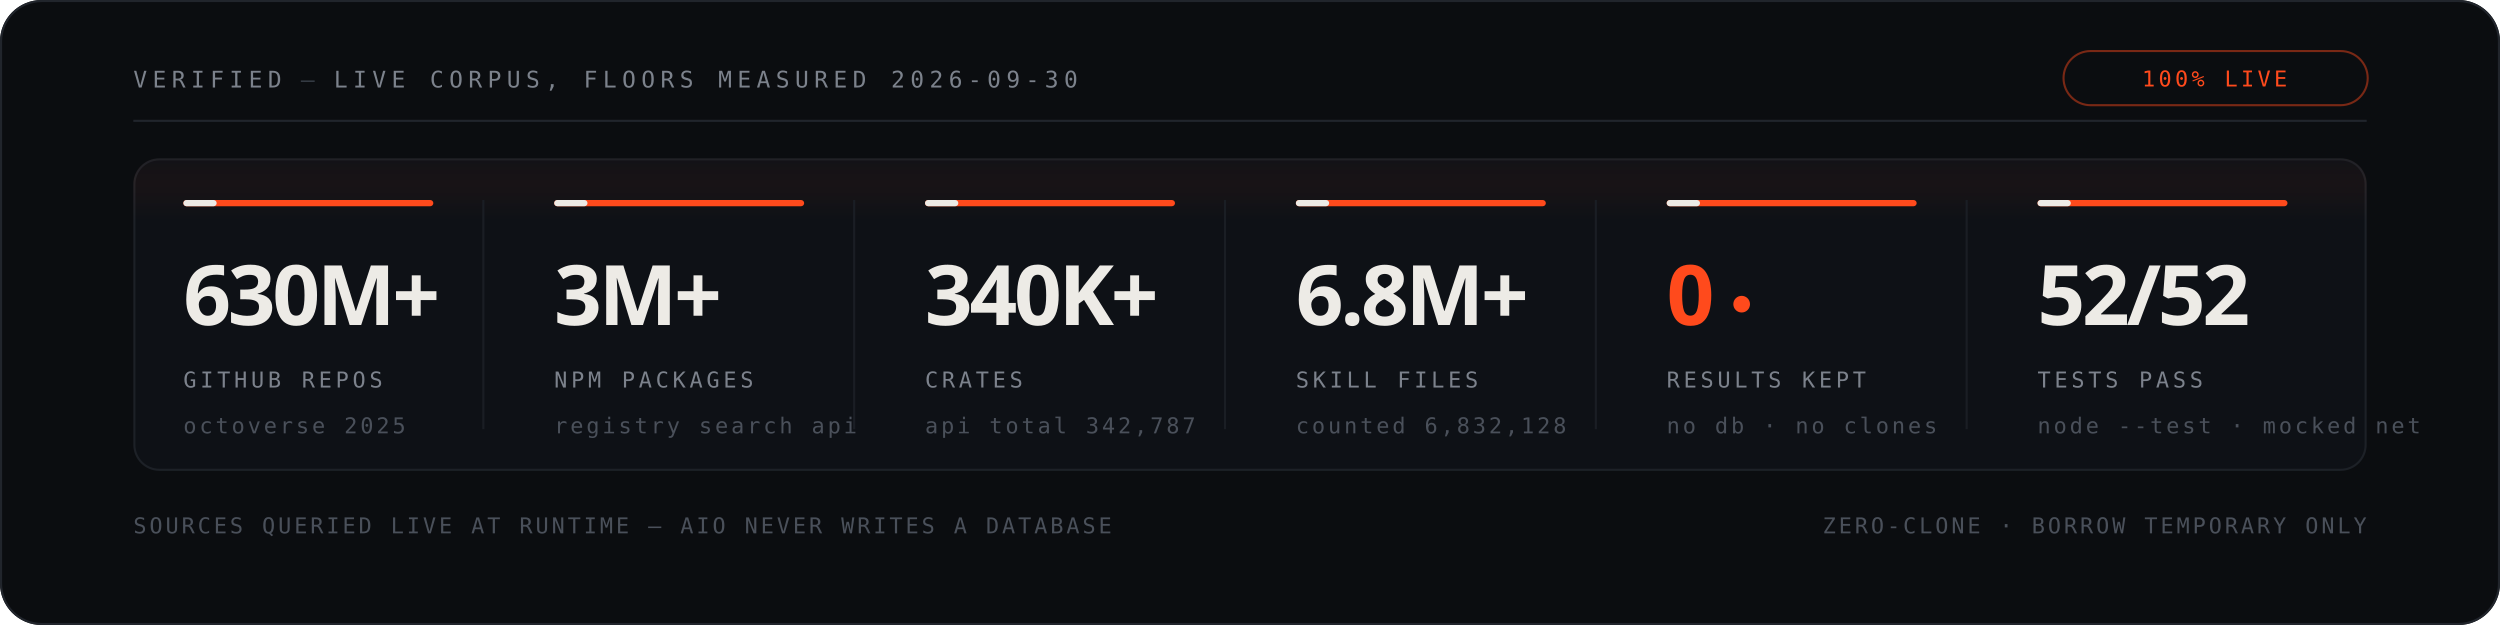
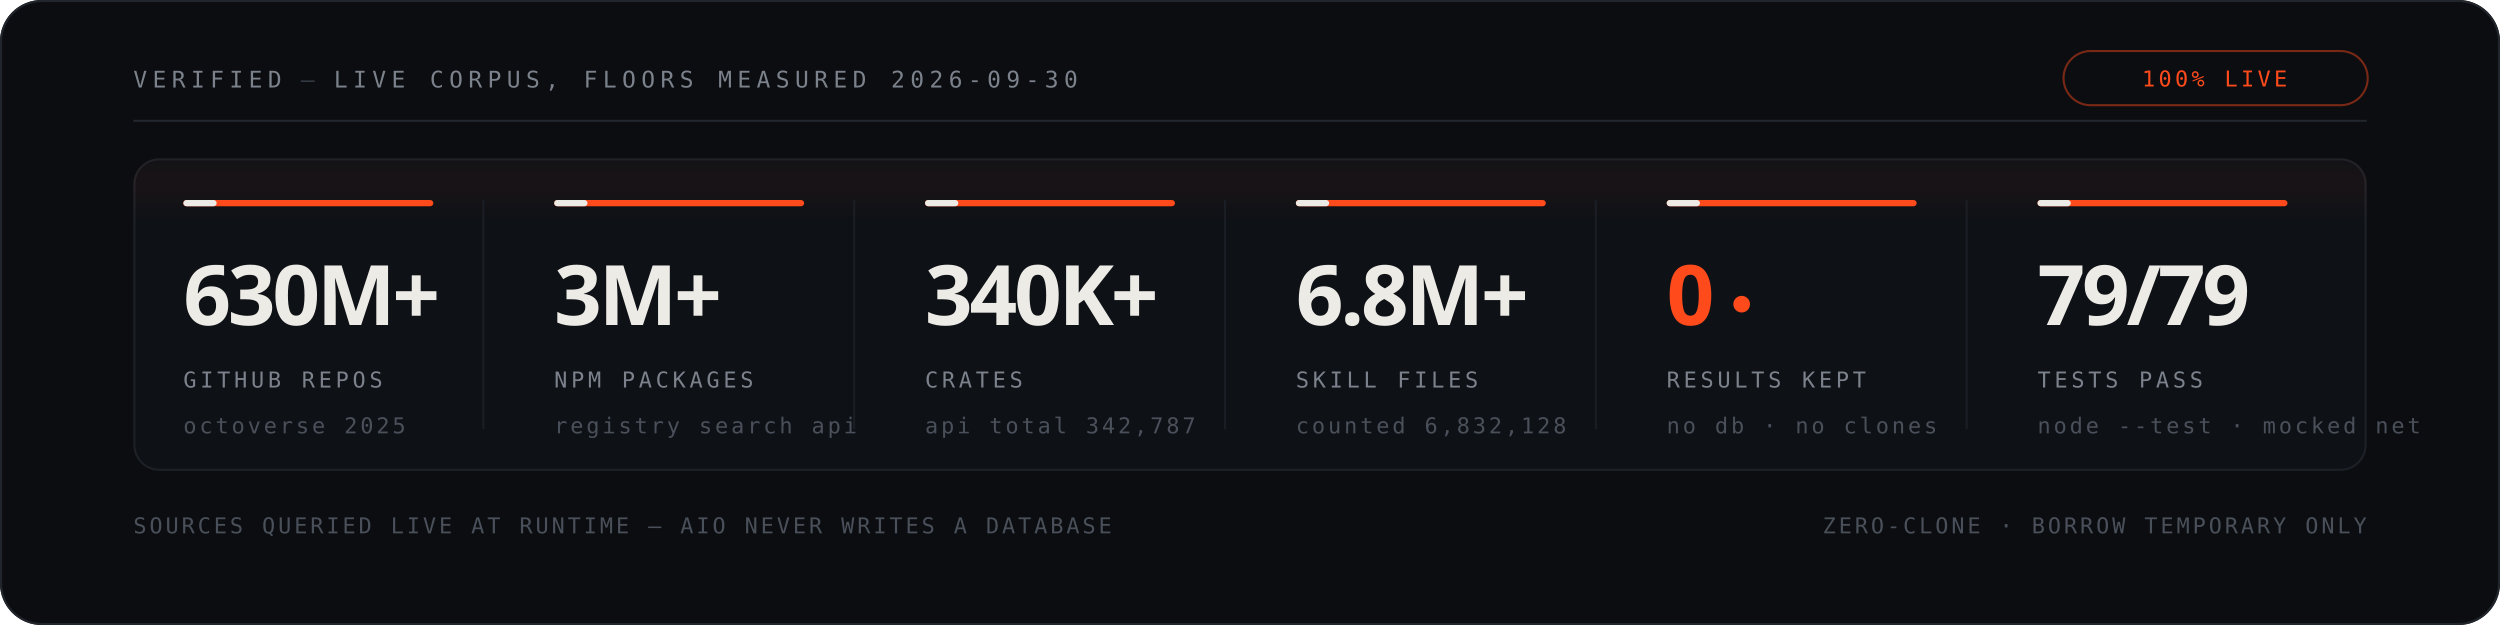
- <svg xmlns="http://www.w3.org/2000/svg" viewBox="0 0 1200 300" role="img" aria-label="aio live stats: 630M+ github repos (Octoverse 2025), 3M+ npm packages, 340K+ crates (measured 342,787), 6.8M+ skill files (measured 6,832,128), no search storage, 52/52 tests pass">
+ <svg xmlns="http://www.w3.org/2000/svg" viewBox="0 0 1200 300" role="img" aria-label="aio live stats: 630M+ github repos (Octoverse 2025), 3M+ npm packages, 340K+ crates (measured 342,787), 6.8M+ skill files (measured 6,832,128), no search storage, 79/79 tests pass">
  <defs>
    <clipPath id="stripClip">
      <rect x="64" y="76" width="1072" height="150" rx="12" />
    </clipPath>
    <linearGradient id="stripSheen" x1="0" y1="0" x2="0" y2="1">
      <stop offset="0" stop-color="#FF4A1C" stop-opacity="0" />
      <stop offset="0.5" stop-color="#FF4A1C" stop-opacity="0.045" />
      <stop offset="1" stop-color="#FF4A1C" stop-opacity="0" />
    </linearGradient>
    <style>
      .disp{font-family:ui-sans-serif,system-ui,"Segoe UI Variable Display","Segoe UI",sans-serif;font-weight:800;fill:#EDEBE6}
      .mono{font-family:ui-monospace,"Cascadia Mono","SF Mono",Consolas,monospace}
      .eyebrow{font-size:11px;letter-spacing:2.6px;fill:#7C828C}
      .lbl{font-size:10.5px;letter-spacing:1.8px;fill:#7C828C}
      .micro{font-size:10.5px;letter-spacing:1.4px;fill:#4A505A}
      .acc{fill:#FF4A1C}
      .g{transform-box:fill-box;transform-origin:0 50%}
      .c{transform-box:fill-box;transform-origin:50% 50%}
      @keyframes grow{from{transform:scaleX(0)}to{transform:scaleX(1)}}
      @keyframes rise{from{opacity:0;transform:translateY(14px)}to{opacity:1;transform:none}}
      @keyframes fadeIn{from{opacity:0}to{opacity:1}}
      .gw{animation:grow .9s cubic-bezier(.32,.72,0,1) both}
      .rv{transform-box:fill-box;transform-origin:50% 100%;animation:rise .75s cubic-bezier(.32,.72,0,1) both}
      .fd{animation:fadeIn .8s cubic-bezier(.32,.72,0,1) both}
      @media (prefers-reduced-motion:reduce){.gw,.rv,.fd{animation:none}}
    </style>
  </defs>
  <rect width="1200" height="300" rx="20" fill="#0B0D10" />
  <rect x="0.5" y="0.5" width="1199" height="299" rx="19.5" fill="none" stroke="#21252C" />
  <text x="64" y="42" class="mono eyebrow">VERIFIED <tspan fill="#343A43">—</tspan> LIVE CORPUS, FLOORS MEASURED 2026-09-30</text>
  <g class="fd" style="animation-delay:.6s">
    <rect x="990.5" y="24.5" width="146" height="26" rx="13" fill="none" stroke="#FF4A1C" stroke-opacity="0.45">
      <animate attributeName="stroke-opacity" values="0.45;0.15;0.45" dur="3.2s" repeatCount="indefinite" />
    </rect>
    <text x="1063" y="41.5" text-anchor="middle" class="mono" font-size="10.5" letter-spacing="1.6" fill="#FF4A1C">100% LIVE</text>
  </g>
  <line x1="64" y1="58" x2="1136" y2="58" stroke="#21252C" class="gw" style="animation-delay:.15s" />
  <rect x="64.5" y="76.5" width="1071" height="149" rx="12" fill="#0E1116" stroke="#1D2127" class="fd" style="animation-delay:.35s" />
  <g clip-path="url(#stripClip)">
    <rect x="64" y="70" width="1072" height="36" fill="url(#stripSheen)">
      <animate attributeName="y" values="70;226;70" dur="5.8s" begin="1.8s" repeatCount="indefinite" calcMode="spline" keyTimes="0;0.5;1" keySplines="0.45 0 0.55 1;0.45 0 0.55 1" />
    </rect>
  </g>
  <g stroke="#1A1E24" class="fd" style="animation-delay:.5s">
    <line x1="232" y1="96" x2="232" y2="206" />
    <line x1="410" y1="96" x2="410" y2="206" />
    <line x1="588" y1="96" x2="588" y2="206" />
    <line x1="766" y1="96" x2="766" y2="206" />
    <line x1="944" y1="96" x2="944" y2="206" />
  </g>
  <g>
    <rect x="88" y="96" width="120" height="3" rx="1.5" fill="#FF4A1C" class="gw" style="animation-delay:.4s" />
    <rect x="88" y="96" width="16" height="3" rx="1.5" fill="#EDEBE6">
      <animate attributeName="x" values="88;192;88" dur="3.4s" begin="1.6s" repeatCount="indefinite" calcMode="spline" keyTimes="0;0.5;1" keySplines="0.45 0 0.55 1;0.45 0 0.55 1" />
    </rect>
    <text x="88" y="156" class="disp rv" font-size="40" letter-spacing="-1.5" style="animation-delay:.5s">630M+
      <animate attributeName="opacity" values="1;0.68;1" dur="5.2s" begin="2.2s" repeatCount="indefinite" />
    </text>
    <text x="88" y="186" class="mono lbl rv" style="animation-delay:.58s">GITHUB REPOS</text>
    <text x="88" y="208" class="mono micro rv" style="animation-delay:.66s">octoverse 2025</text>
  </g>
  <g>
    <rect x="266" y="96" width="120" height="3" rx="1.5" fill="#FF4A1C" class="gw" style="animation-delay:.52s" />
    <rect x="266" y="96" width="16" height="3" rx="1.5" fill="#EDEBE6">
      <animate attributeName="x" values="266;370;266" dur="3.4s" begin="2s" repeatCount="indefinite" calcMode="spline" keyTimes="0;0.5;1" keySplines="0.45 0 0.55 1;0.45 0 0.55 1" />
    </rect>
    <text x="266" y="156" class="disp rv" font-size="40" letter-spacing="-1.5" style="animation-delay:.62s">3M+
      <animate attributeName="opacity" values="1;0.68;1" dur="5.2s" begin="2.62s" repeatCount="indefinite" />
    </text>
    <text x="266" y="186" class="mono lbl rv" style="animation-delay:.7s">NPM PACKAGES</text>
    <text x="266" y="208" class="mono micro rv" style="animation-delay:.78s">registry search api</text>
  </g>
  <g>
    <rect x="444" y="96" width="120" height="3" rx="1.5" fill="#FF4A1C" class="gw" style="animation-delay:.64s" />
    <rect x="444" y="96" width="16" height="3" rx="1.5" fill="#EDEBE6">
      <animate attributeName="x" values="444;548;444" dur="3.4s" begin="2.4s" repeatCount="indefinite" calcMode="spline" keyTimes="0;0.5;1" keySplines="0.45 0 0.55 1;0.45 0 0.55 1" />
    </rect>
    <text x="444" y="156" class="disp rv" font-size="40" letter-spacing="-1.5" style="animation-delay:.74s">340K+
      <animate attributeName="opacity" values="1;0.68;1" dur="5.2s" begin="3.04s" repeatCount="indefinite" />
    </text>
    <text x="444" y="186" class="mono lbl rv" style="animation-delay:.82s">CRATES</text>
    <text x="444" y="208" class="mono micro rv" style="animation-delay:.9s">api total 342,787</text>
  </g>
  <g>
    <rect x="622" y="96" width="120" height="3" rx="1.5" fill="#FF4A1C" class="gw" style="animation-delay:.76s" />
    <rect x="622" y="96" width="16" height="3" rx="1.5" fill="#EDEBE6">
      <animate attributeName="x" values="622;726;622" dur="3.4s" begin="2.8s" repeatCount="indefinite" calcMode="spline" keyTimes="0;0.5;1" keySplines="0.45 0 0.55 1;0.45 0 0.55 1" />
    </rect>
    <text x="622" y="156" class="disp rv" font-size="40" letter-spacing="-1.5" style="animation-delay:.86s">6.8M+
      <animate attributeName="opacity" values="1;0.68;1" dur="5.2s" begin="3.46s" repeatCount="indefinite" />
    </text>
    <text x="622" y="186" class="mono lbl rv" style="animation-delay:.94s">SKILL FILES</text>
    <text x="622" y="208" class="mono micro rv" style="animation-delay:1.02s">counted 6,832,128</text>
  </g>
  <g>
    <rect x="800" y="96" width="120" height="3" rx="1.5" fill="#FF4A1C" class="gw" style="animation-delay:.88s" />
    <rect x="800" y="96" width="16" height="3" rx="1.5" fill="#EDEBE6">
      <animate attributeName="x" values="800;904;800" dur="3.4s" begin="3.2s" repeatCount="indefinite" calcMode="spline" keyTimes="0;0.5;1" keySplines="0.45 0 0.55 1;0.45 0 0.55 1" />
    </rect>
    <text x="800" y="156" class="disp acc rv" font-size="40" letter-spacing="-1.5" style="animation-delay:.98s">0
      <animate attributeName="opacity" values="1;0.68;1" dur="5.2s" begin="3.88s" repeatCount="indefinite" />
    </text>
    <circle cx="836" cy="146" r="4" fill="#FF4A1C">
      <animate attributeName="opacity" values="1;0.2;1" dur="2.2s" repeatCount="indefinite" />
    </circle>
    <text x="800" y="186" class="mono lbl rv" style="animation-delay:1.06s">RESULTS KEPT</text>
    <text x="800" y="208" class="mono micro rv" style="animation-delay:1.14s">no db · no clones</text>
  </g>
  <g>
    <rect x="978" y="96" width="120" height="3" rx="1.5" fill="#FF4A1C" class="gw" style="animation-delay:1s" />
    <rect x="978" y="96" width="16" height="3" rx="1.5" fill="#EDEBE6">
      <animate attributeName="x" values="978;1082;978" dur="3.4s" begin="3.6s" repeatCount="indefinite" calcMode="spline" keyTimes="0;0.5;1" keySplines="0.45 0 0.55 1;0.45 0 0.55 1" />
    </rect>
-     <text x="978" y="156" class="disp rv" font-size="40" letter-spacing="-1.5" style="animation-delay:1.1s">52/52
+     <text x="978" y="156" class="disp rv" font-size="40" letter-spacing="-1.5" style="animation-delay:1.1s">79/79
      <animate attributeName="opacity" values="1;0.68;1" dur="5.2s" begin="4.3s" repeatCount="indefinite" />
    </text>
    <text x="978" y="186" class="mono lbl rv" style="animation-delay:1.18s">TESTS PASS</text>
    <text x="978" y="208" class="mono micro rv" style="animation-delay:1.26s">node --test · mocked net</text>
  </g>
  <text x="64" y="256" class="mono micro fd" style="animation-delay:1.3s">SOURCES QUERIED LIVE AT RUNTIME — AIO NEVER WRITES A DATABASE</text>
  <text x="1136" y="256" text-anchor="end" class="mono micro fd" style="animation-delay:1.3s">ZERO-CLONE · BORROW TEMPORARY ONLY</text>
</svg>
